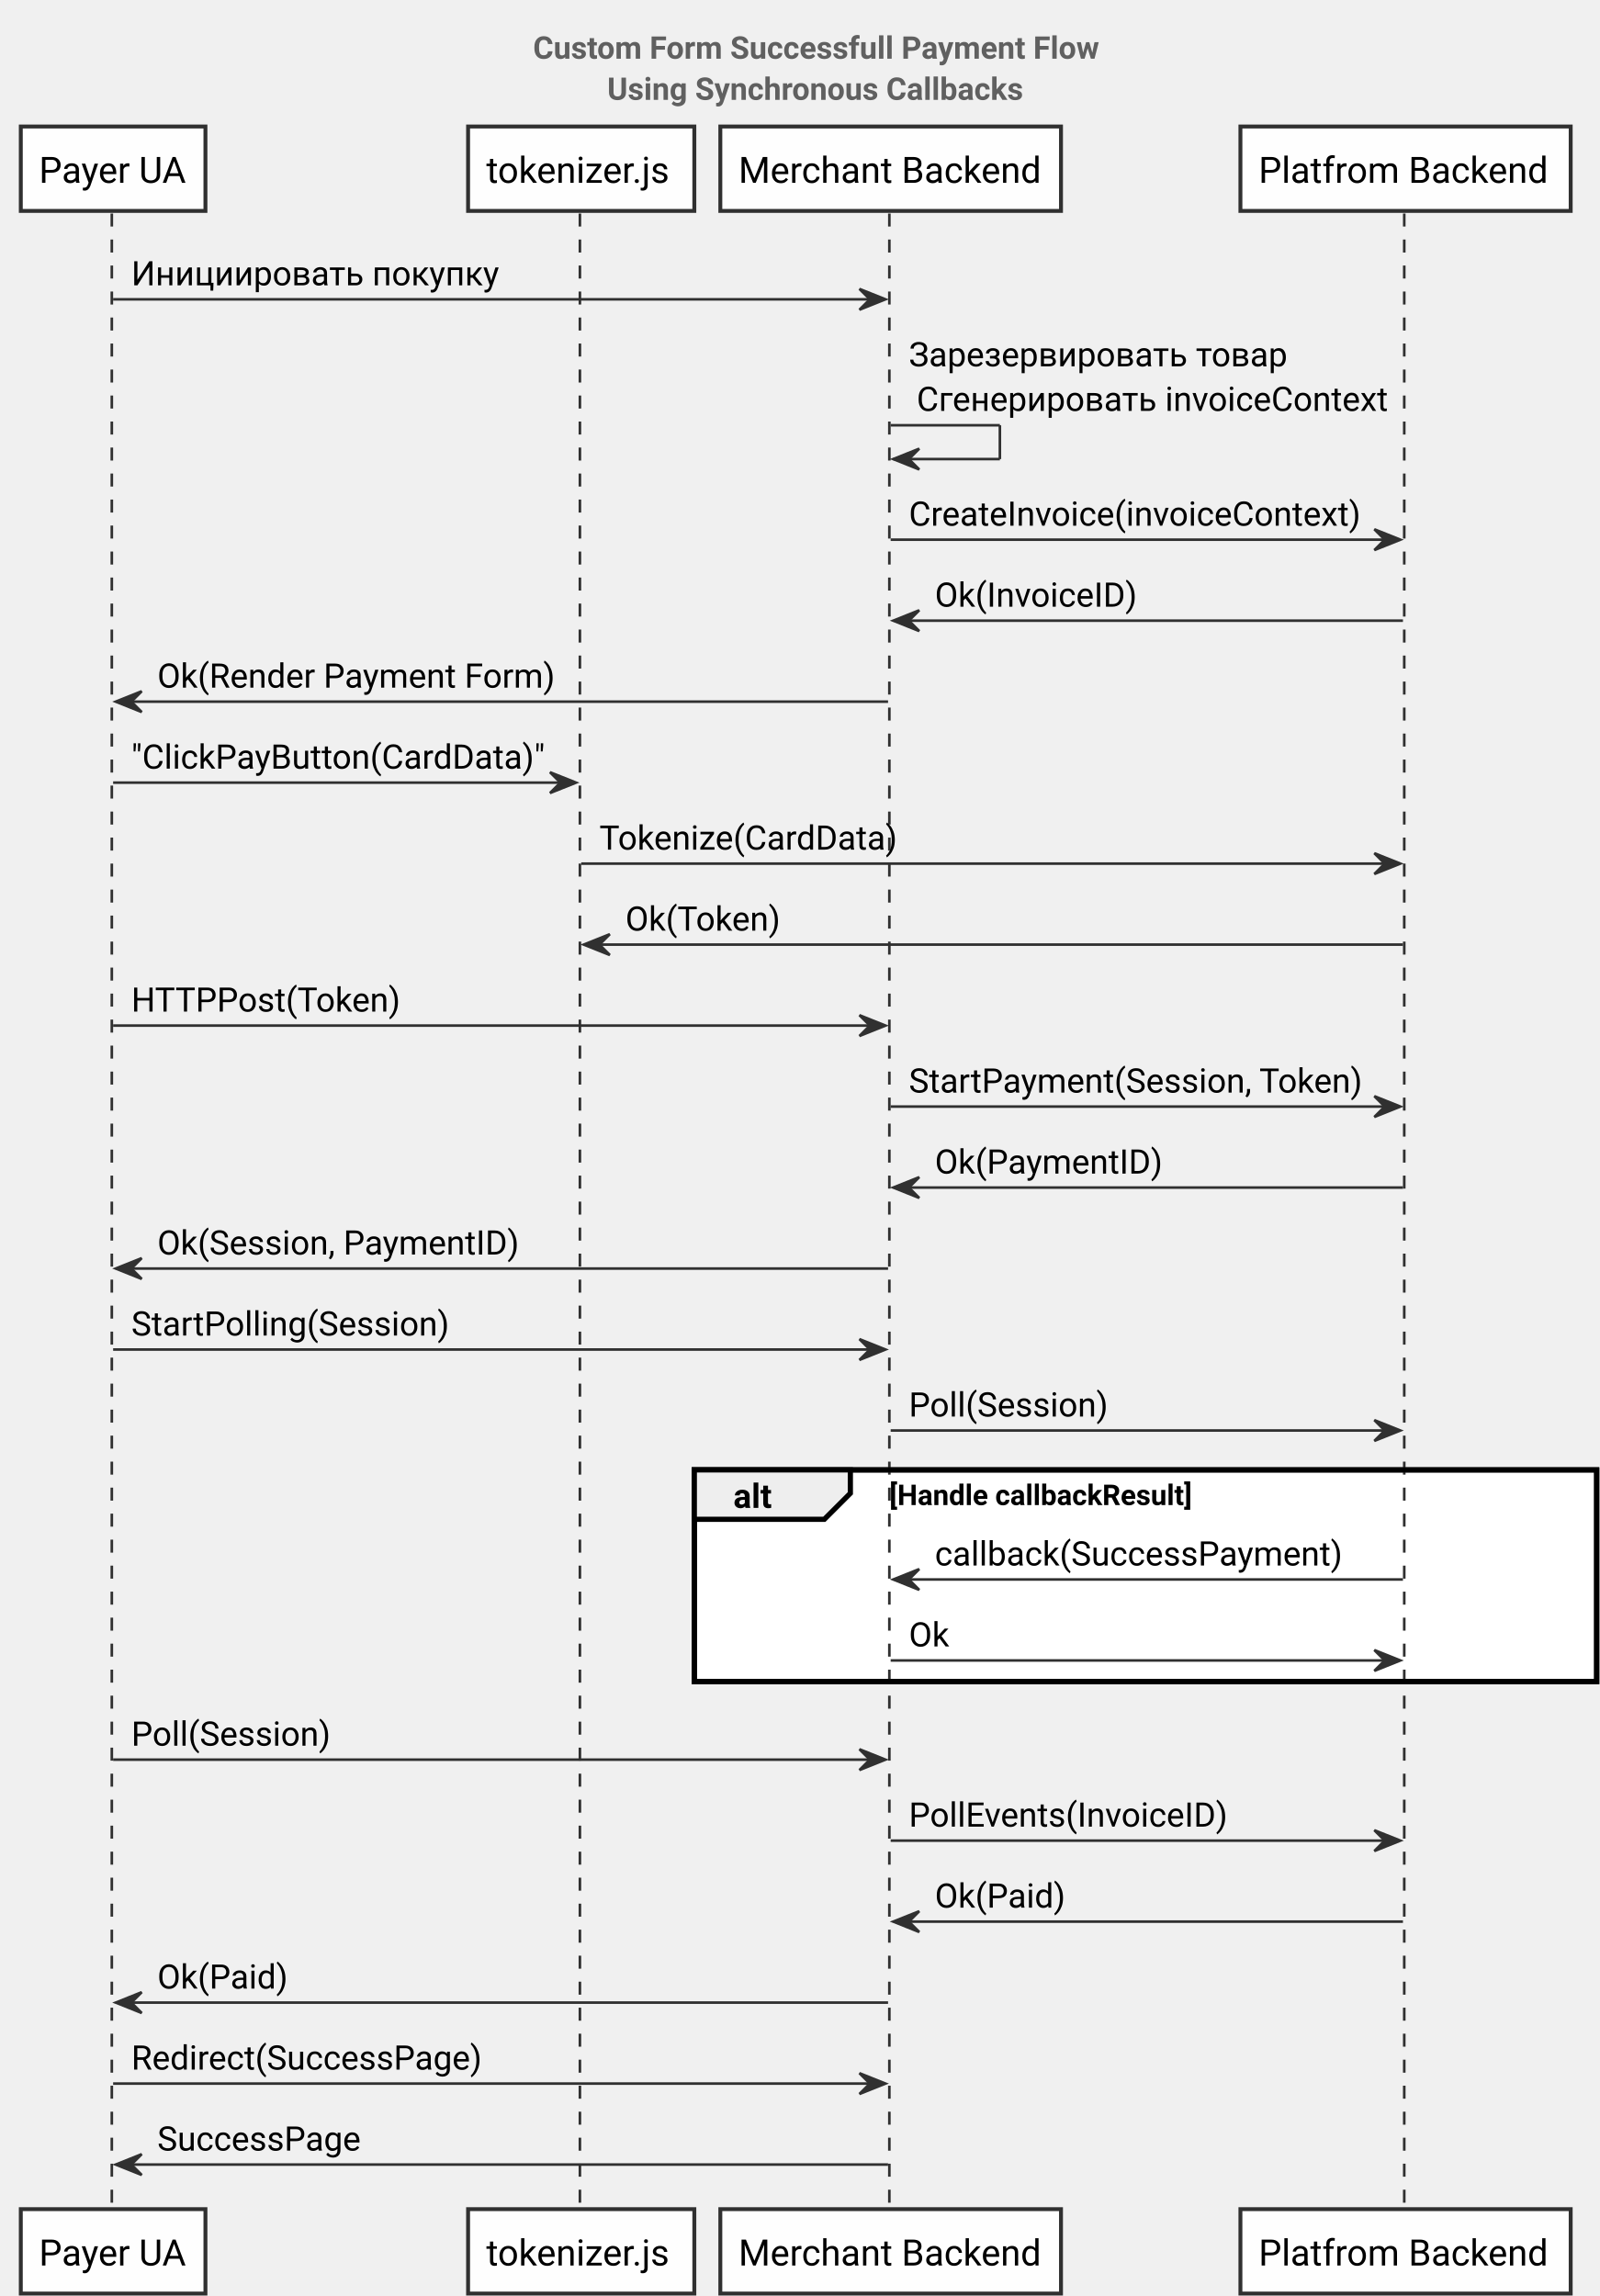
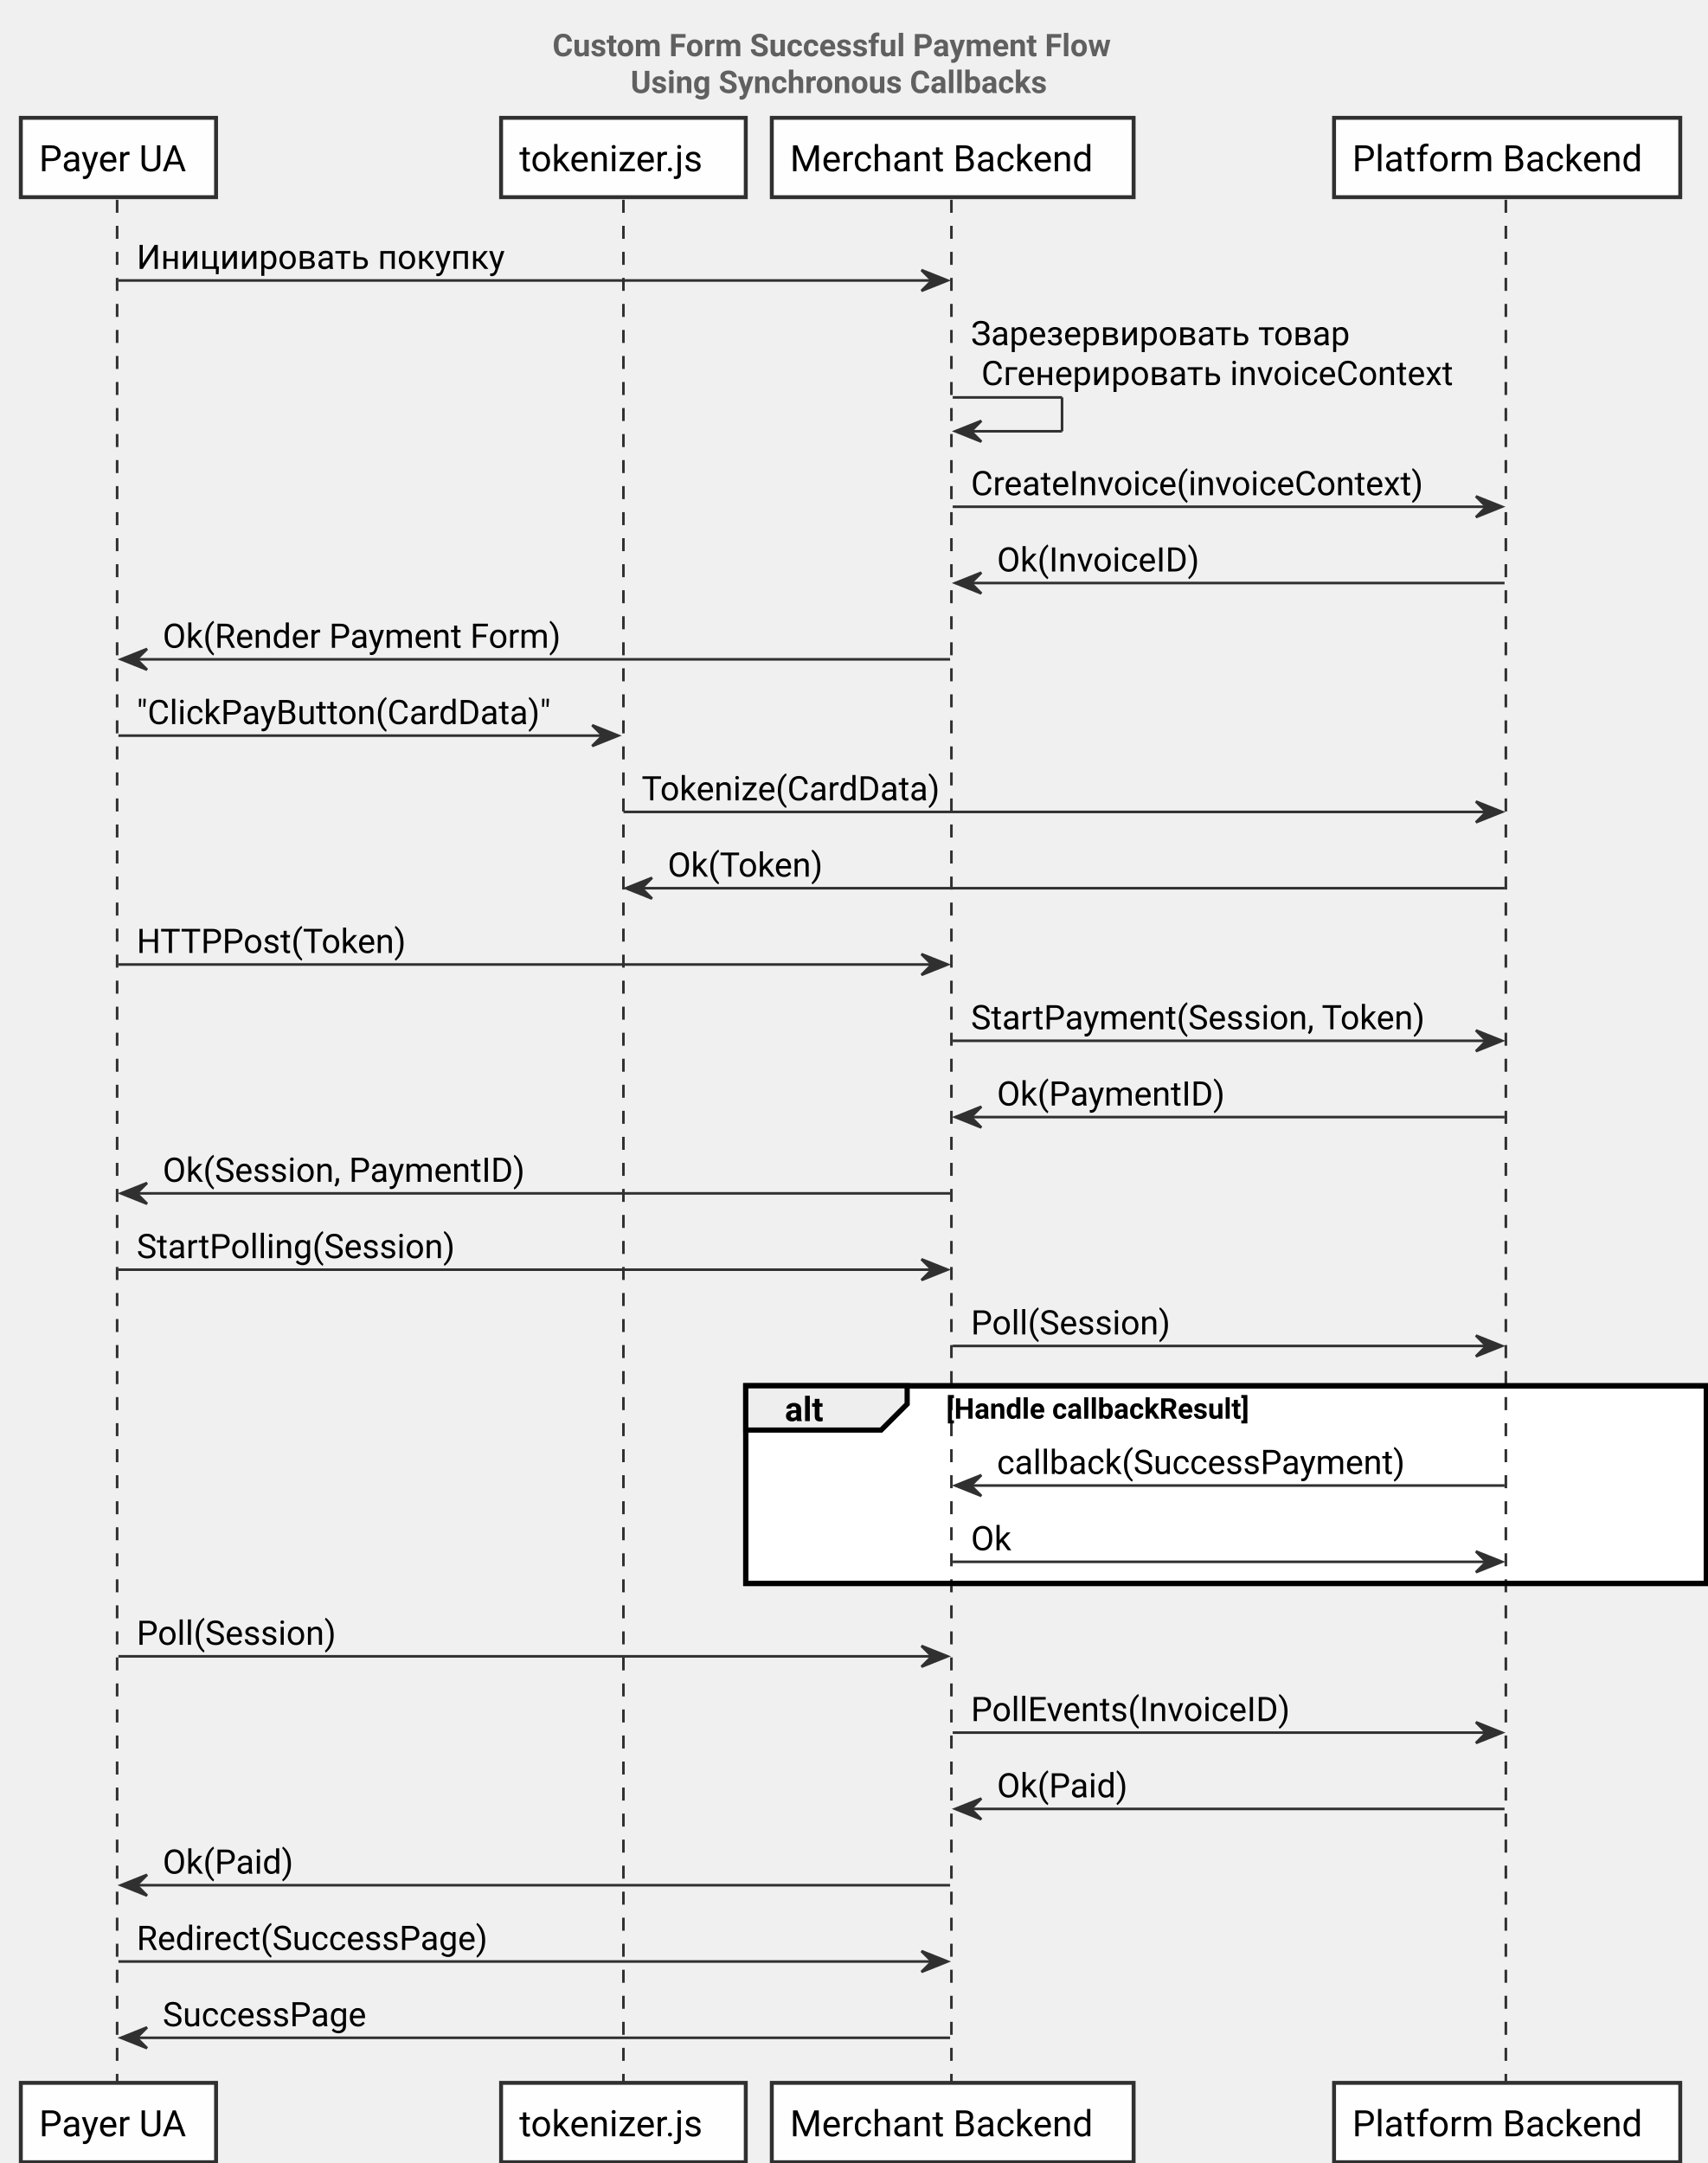
- <svg xmlns="http://www.w3.org/2000/svg" contentScriptType="application/ecmascript" contentStyleType="text/css" height="883px" preserveAspectRatio="none" style="width:615px;height:883px;" version="1.1" viewBox="0 0 615 883" width="615px" zoomAndPan="magnify">
+ <svg xmlns="http://www.w3.org/2000/svg" contentScriptType="application/ecmascript" contentStyleType="text/css" height="831px" preserveAspectRatio="none" style="width:656px;height:831px;" version="1.1" viewBox="0 0 656 831" width="656px" zoomAndPan="magnify">
  <defs />
  <g>
    <style type="text/css">
@font-face {
  font-family: 'Roboto';
  font-style: normal;
  font-weight: 400;
  src: local('Roboto'), local('Roboto-Regular'), url(https://fonts.gstatic.com/s/roboto/v15/zN7GBFwfMP4uA6AR0HCoLQ.ttf) format('truetype');
}
@font-face {
  font-family: 'Roboto';
  font-style: normal;
  font-weight: 700;
  src: local('Roboto Bold'), local('Roboto-Bold'), url(https://fonts.gstatic.com/s/roboto/v15/d-6IYplOFocCacKzxwXSOKCWcynf_cDxXwCLxiixG1c.ttf) format('truetype');
}
@font-face {
  font-family: 'Roboto';
  font-style: italic;
  font-weight: 400;
  src: local('Roboto Italic'), local('Roboto-Italic'), url(https://fonts.gstatic.com/s/roboto/v15/W4wDsBUluyw0tK3tykhXEfesZW2xOQ-xsNqO47m55DA.ttf) format('truetype');
}
@font-face {
  font-family: 'Roboto';
  font-style: italic;
  font-weight: 700;
  src: local('Roboto Bold Italic'), local('Roboto-BoldItalic'), url(https://fonts.gstatic.com/s/roboto/v15/t6Nd4cfPRhZP44Q5QAjcC50EAVxt0G0biEntp43Qt6E.ttf) format('truetype');
}
</style>
-     <text fill="#606060" font-family="Roboto" font-size="12" font-weight="bold" lengthAdjust="spacingAndGlyphs" textLength="217" x="205" y="22.574">Custom Form Successfull Payment Flow</text>
-     <text fill="#606060" font-family="Roboto" font-size="12" font-weight="bold" lengthAdjust="spacingAndGlyphs" textLength="160" x="233.5" y="38.4">Using Synchronous Callbacks</text>
-     <rect fill="#FFFFFF" height="81.435" style="stroke: #000000; stroke-width: 2.0;" width="347" x="267" y="565.292" />
-     <line style="stroke: #303030; stroke-width: 1.0; stroke-dasharray: 5.0,5.0;" x1="43" x2="43" y1="82.116" y2="850.597" />
-     <line style="stroke: #303030; stroke-width: 1.0; stroke-dasharray: 5.0,5.0;" x1="223" x2="223" y1="82.116" y2="850.597" />
-     <line style="stroke: #303030; stroke-width: 1.0; stroke-dasharray: 5.0,5.0;" x1="342" x2="342" y1="82.116" y2="850.597" />
-     <line style="stroke: #303030; stroke-width: 1.0; stroke-dasharray: 5.0,5.0;" x1="540" x2="540" y1="82.116" y2="850.597" />
-     <rect fill="#FEFEFE" height="32.464" style="stroke: #303030; stroke-width: 1.5;" width="71" x="8" y="48.652" />
-     <text fill="#000000" font-family="Roboto" font-size="14" lengthAdjust="spacingAndGlyphs" textLength="57" x="15" y="70.322">Payer UA</text>
-     <rect fill="#FEFEFE" height="32.464" style="stroke: #303030; stroke-width: 1.5;" width="71" x="8" y="849.597" />
-     <text fill="#000000" font-family="Roboto" font-size="14" lengthAdjust="spacingAndGlyphs" textLength="57" x="15" y="871.267">Payer UA</text>
-     <rect fill="#FEFEFE" height="32.464" style="stroke: #303030; stroke-width: 1.5;" width="87" x="180" y="48.652" />
-     <text fill="#000000" font-family="Roboto" font-size="14" lengthAdjust="spacingAndGlyphs" textLength="73" x="187" y="70.322">tokenizer.js</text>
-     <rect fill="#FEFEFE" height="32.464" style="stroke: #303030; stroke-width: 1.5;" width="87" x="180" y="849.597" />
-     <text fill="#000000" font-family="Roboto" font-size="14" lengthAdjust="spacingAndGlyphs" textLength="73" x="187" y="871.267">tokenizer.js</text>
-     <rect fill="#FEFEFE" height="32.464" style="stroke: #303030; stroke-width: 1.5;" width="131" x="277" y="48.652" />
-     <text fill="#000000" font-family="Roboto" font-size="14" lengthAdjust="spacingAndGlyphs" textLength="117" x="284" y="70.322">Merchant Backend</text>
-     <rect fill="#FEFEFE" height="32.464" style="stroke: #303030; stroke-width: 1.5;" width="131" x="277" y="849.597" />
-     <text fill="#000000" font-family="Roboto" font-size="14" lengthAdjust="spacingAndGlyphs" textLength="117" x="284" y="871.267">Merchant Backend</text>
-     <rect fill="#FEFEFE" height="32.464" style="stroke: #303030; stroke-width: 1.5;" width="127" x="477" y="48.652" />
-     <text fill="#000000" font-family="Roboto" font-size="14" lengthAdjust="spacingAndGlyphs" textLength="113" x="484" y="70.322">Platfrom Backend</text>
-     <rect fill="#FEFEFE" height="32.464" style="stroke: #303030; stroke-width: 1.5;" width="127" x="477" y="849.597" />
-     <text fill="#000000" font-family="Roboto" font-size="14" lengthAdjust="spacingAndGlyphs" textLength="113" x="484" y="871.267">Platfrom Backend</text>
-     <polygon fill="#303030" points="330.5,111.116,340.5,115.116,330.5,119.116,334.5,115.116" style="stroke: #303030; stroke-width: 1.0;" />
-     <line style="stroke: #303030; stroke-width: 1.0;" x1="43.5" x2="336.5" y1="115.116" y2="115.116" />
-     <text fill="#000000" font-family="Roboto" font-size="13" lengthAdjust="spacingAndGlyphs" textLength="139" x="50.5" y="109.738">Инициировать покупку</text>
-     <line style="stroke: #303030; stroke-width: 1.0;" x1="342.5" x2="384.5" y1="163.551" y2="163.551" />
-     <line style="stroke: #303030; stroke-width: 1.0;" x1="384.5" x2="384.5" y1="163.551" y2="176.551" />
-     <line style="stroke: #303030; stroke-width: 1.0;" x1="343.5" x2="384.5" y1="176.551" y2="176.551" />
-     <polygon fill="#303030" points="353.5,172.551,343.5,176.551,353.5,180.551,349.5,176.551" style="stroke: #303030; stroke-width: 1.0;" />
-     <text fill="#000000" font-family="Roboto" font-size="13" lengthAdjust="spacingAndGlyphs" textLength="145" x="349.5" y="140.883">Зарезервировать товар</text>
-     <text fill="#000000" font-family="Roboto" font-size="13" lengthAdjust="spacingAndGlyphs" textLength="178" x="352.5" y="158.028">Сгенерировать invoiceContext</text>
-     <polygon fill="#303030" points="528.5,203.551,538.5,207.551,528.5,211.551,532.5,207.551" style="stroke: #303030; stroke-width: 1.0;" />
-     <line style="stroke: #303030; stroke-width: 1.0;" x1="342.5" x2="534.5" y1="207.551" y2="207.551" />
-     <text fill="#000000" font-family="Roboto" font-size="13" lengthAdjust="spacingAndGlyphs" textLength="172" x="349.5" y="202.173">CreateInvoice(invoiceContext)</text>
-     <polygon fill="#303030" points="353.5,234.696,343.5,238.696,353.5,242.696,349.5,238.696" style="stroke: #303030; stroke-width: 1.0;" />
-     <line style="stroke: #303030; stroke-width: 1.0;" x1="347.5" x2="539.5" y1="238.696" y2="238.696" />
-     <text fill="#000000" font-family="Roboto" font-size="13" lengthAdjust="spacingAndGlyphs" textLength="79" x="359.5" y="233.318">Ok(InvoiceID)</text>
-     <polygon fill="#303030" points="54.5,265.841,44.5,269.841,54.5,273.841,50.5,269.841" style="stroke: #303030; stroke-width: 1.0;" />
-     <line style="stroke: #303030; stroke-width: 1.0;" x1="48.5" x2="341.5" y1="269.841" y2="269.841" />
-     <text fill="#000000" font-family="Roboto" font-size="13" lengthAdjust="spacingAndGlyphs" textLength="152" x="60.5" y="264.463">Ok(Render Payment Form)</text>
-     <polygon fill="#303030" points="211.5,296.986,221.5,300.986,211.5,304.986,215.5,300.986" style="stroke: #303030; stroke-width: 1.0;" />
-     <line style="stroke: #303030; stroke-width: 1.0;" x1="43.5" x2="217.5" y1="300.986" y2="300.986" />
-     <text fill="#000000" font-family="Roboto" font-size="13" lengthAdjust="spacingAndGlyphs" textLength="156" x="50.5" y="295.608">"ClickPayButton(CardData)"</text>
-     <polygon fill="#303030" points="528.5,328.131,538.5,332.131,528.5,336.131,532.5,332.131" style="stroke: #303030; stroke-width: 1.0;" />
-     <line style="stroke: #303030; stroke-width: 1.0;" x1="223.5" x2="534.5" y1="332.131" y2="332.131" />
-     <text fill="#000000" font-family="Roboto" font-size="13" lengthAdjust="spacingAndGlyphs" textLength="114" x="230.5" y="326.753">Tokenize(CardData)</text>
-     <polygon fill="#303030" points="234.5,359.276,224.5,363.276,234.5,367.276,230.5,363.276" style="stroke: #303030; stroke-width: 1.0;" />
-     <line style="stroke: #303030; stroke-width: 1.0;" x1="228.5" x2="539.5" y1="363.276" y2="363.276" />
-     <text fill="#000000" font-family="Roboto" font-size="13" lengthAdjust="spacingAndGlyphs" textLength="60" x="240.5" y="357.898">Ok(Token)</text>
-     <polygon fill="#303030" points="330.5,390.421,340.5,394.421,330.5,398.421,334.5,394.421" style="stroke: #303030; stroke-width: 1.0;" />
-     <line style="stroke: #303030; stroke-width: 1.0;" x1="43.5" x2="336.5" y1="394.421" y2="394.421" />
-     <text fill="#000000" font-family="Roboto" font-size="13" lengthAdjust="spacingAndGlyphs" textLength="103" x="50.5" y="389.043">HTTPPost(Token)</text>
-     <polygon fill="#303030" points="528.5,421.566,538.5,425.566,528.5,429.566,532.5,425.566" style="stroke: #303030; stroke-width: 1.0;" />
-     <line style="stroke: #303030; stroke-width: 1.0;" x1="342.5" x2="534.5" y1="425.566" y2="425.566" />
-     <text fill="#000000" font-family="Roboto" font-size="13" lengthAdjust="spacingAndGlyphs" textLength="174" x="349.5" y="420.188">StartPayment(Session, Token)</text>
-     <polygon fill="#303030" points="353.5,452.711,343.5,456.711,353.5,460.711,349.5,456.711" style="stroke: #303030; stroke-width: 1.0;" />
-     <line style="stroke: #303030; stroke-width: 1.0;" x1="347.5" x2="539.5" y1="456.711" y2="456.711" />
-     <text fill="#000000" font-family="Roboto" font-size="13" lengthAdjust="spacingAndGlyphs" textLength="88" x="359.5" y="451.334">Ok(PaymentID)</text>
-     <polygon fill="#303030" points="54.5,483.856,44.5,487.856,54.5,491.856,50.5,487.856" style="stroke: #303030; stroke-width: 1.0;" />
-     <line style="stroke: #303030; stroke-width: 1.0;" x1="48.5" x2="341.5" y1="487.856" y2="487.856" />
-     <text fill="#000000" font-family="Roboto" font-size="13" lengthAdjust="spacingAndGlyphs" textLength="140" x="60.5" y="482.478">Ok(Session, PaymentID)</text>
-     <polygon fill="#303030" points="330.5,515.001,340.5,519.001,330.5,523.001,334.5,519.001" style="stroke: #303030; stroke-width: 1.0;" />
-     <line style="stroke: #303030; stroke-width: 1.0;" x1="43.5" x2="336.5" y1="519.001" y2="519.001" />
-     <text fill="#000000" font-family="Roboto" font-size="13" lengthAdjust="spacingAndGlyphs" textLength="119" x="50.5" y="513.624">StartPolling(Session)</text>
-     <polygon fill="#303030" points="528.5,546.146,538.5,550.146,528.5,554.146,532.5,550.146" style="stroke: #303030; stroke-width: 1.0;" />
-     <line style="stroke: #303030; stroke-width: 1.0;" x1="342.5" x2="534.5" y1="550.146" y2="550.146" />
-     <text fill="#000000" font-family="Roboto" font-size="13" lengthAdjust="spacingAndGlyphs" textLength="75" x="349.5" y="544.769">Poll(Session)</text>
-     <rect fill="none" height="81.435" style="stroke: #000000; stroke-width: 2.0;" width="347" x="267" y="565.292" />
-     <polygon fill="#EEEEEE" points="267,565.292,327,565.292,327,574.292,317,584.292,267,584.292,267,565.292" style="stroke: #000000; stroke-width: 2.0;" />
-     <text fill="#000000" font-family="Roboto" font-size="13" font-weight="bold" lengthAdjust="spacingAndGlyphs" textLength="15" x="282" y="579.914">alt</text>
-     <text fill="#000000" font-family="Roboto" font-size="11" font-weight="bold" lengthAdjust="spacingAndGlyphs" textLength="118" x="342" y="578.818">[Handle callbackResult]</text>
-     <polygon fill="#303030" points="353.5,603.437,343.5,607.437,353.5,611.437,349.5,607.437" style="stroke: #303030; stroke-width: 1.0;" />
-     <line style="stroke: #303030; stroke-width: 1.0;" x1="347.5" x2="539.5" y1="607.437" y2="607.437" />
-     <text fill="#000000" font-family="Roboto" font-size="13" lengthAdjust="spacingAndGlyphs" textLength="157" x="359.5" y="602.059">callback(SuccessPayment)</text>
-     <polygon fill="#303030" points="528.5,634.582,538.5,638.582,528.5,642.582,532.5,638.582" style="stroke: #303030; stroke-width: 1.0;" />
-     <line style="stroke: #303030; stroke-width: 1.0;" x1="342.5" x2="534.5" y1="638.582" y2="638.582" />
-     <text fill="#000000" font-family="Roboto" font-size="13" lengthAdjust="spacingAndGlyphs" textLength="16" x="349.5" y="633.204">Ok</text>
-     <polygon fill="#303030" points="330.5,672.727,340.5,676.727,330.5,680.727,334.5,676.727" style="stroke: #303030; stroke-width: 1.0;" />
-     <line style="stroke: #303030; stroke-width: 1.0;" x1="43.5" x2="336.5" y1="676.727" y2="676.727" />
-     <text fill="#000000" font-family="Roboto" font-size="13" lengthAdjust="spacingAndGlyphs" textLength="75" x="50.5" y="671.349">Poll(Session)</text>
-     <polygon fill="#303030" points="528.5,703.872,538.5,707.872,528.5,711.872,532.5,707.872" style="stroke: #303030; stroke-width: 1.0;" />
-     <line style="stroke: #303030; stroke-width: 1.0;" x1="342.5" x2="534.5" y1="707.872" y2="707.872" />
-     <text fill="#000000" font-family="Roboto" font-size="13" lengthAdjust="spacingAndGlyphs" textLength="124" x="349.5" y="702.494">PollEvents(InvoiceID)</text>
-     <polygon fill="#303030" points="353.5,735.017,343.5,739.017,353.5,743.017,349.5,739.017" style="stroke: #303030; stroke-width: 1.0;" />
-     <line style="stroke: #303030; stroke-width: 1.0;" x1="347.5" x2="539.5" y1="739.017" y2="739.017" />
-     <text fill="#000000" font-family="Roboto" font-size="13" lengthAdjust="spacingAndGlyphs" textLength="49" x="359.5" y="733.639">Ok(Paid)</text>
-     <polygon fill="#303030" points="54.5,766.162,44.5,770.162,54.5,774.162,50.5,770.162" style="stroke: #303030; stroke-width: 1.0;" />
-     <line style="stroke: #303030; stroke-width: 1.0;" x1="48.5" x2="341.5" y1="770.162" y2="770.162" />
-     <text fill="#000000" font-family="Roboto" font-size="13" lengthAdjust="spacingAndGlyphs" textLength="49" x="60.5" y="764.784">Ok(Paid)</text>
-     <polygon fill="#303030" points="330.5,797.307,340.5,801.307,330.5,805.307,334.5,801.307" style="stroke: #303030; stroke-width: 1.0;" />
-     <line style="stroke: #303030; stroke-width: 1.0;" x1="43.5" x2="336.5" y1="801.307" y2="801.307" />
-     <text fill="#000000" font-family="Roboto" font-size="13" lengthAdjust="spacingAndGlyphs" textLength="135" x="50.5" y="795.929">Redirect(SuccessPage)</text>
-     <polygon fill="#303030" points="54.5,828.452,44.5,832.452,54.5,836.452,50.5,832.452" style="stroke: #303030; stroke-width: 1.0;" />
-     <line style="stroke: #303030; stroke-width: 1.0;" x1="48.5" x2="341.5" y1="832.452" y2="832.452" />
-     <text fill="#000000" font-family="Roboto" font-size="13" lengthAdjust="spacingAndGlyphs" textLength="79" x="60.5" y="827.074">SuccessPage</text>
+     <text fill="#606060" font-family="Roboto" font-size="12" font-weight="bold" lengthAdjust="spacingAndGlyphs" textLength="244" x="212.25" y="21.602">Custom Form Successful Payment Flow</text>
+     <text fill="#606060" font-family="Roboto" font-size="12" font-weight="bold" lengthAdjust="spacingAndGlyphs" textLength="184" x="242.25" y="35.734">Using Synchronous Callbacks</text>
+     <rect fill="#FFFFFF" height="75.932" style="stroke: #000000; stroke-width: 2.0;" width="369" x="286.5" y="532.412" />
+     <line style="stroke: #303030; stroke-width: 1.0; stroke-dasharray: 5.0,5.0;" x1="45" x2="45" y1="76.754" y2="801.207" />
+     <line style="stroke: #303030; stroke-width: 1.0; stroke-dasharray: 5.0,5.0;" x1="239.5" x2="239.5" y1="76.754" y2="801.207" />
+     <line style="stroke: #303030; stroke-width: 1.0; stroke-dasharray: 5.0,5.0;" x1="365.5" x2="365.5" y1="76.754" y2="801.207" />
+     <line style="stroke: #303030; stroke-width: 1.0; stroke-dasharray: 5.0,5.0;" x1="578.5" x2="578.5" y1="76.754" y2="801.207" />
+     <rect fill="#FEFEFE" height="30.488" style="stroke: #303030; stroke-width: 1.5;" width="75" x="8" y="45.266" />
+     <text fill="#000000" font-family="Roboto" font-size="14" lengthAdjust="spacingAndGlyphs" textLength="61" x="15" y="65.801">Payer UA</text>
+     <rect fill="#FEFEFE" height="30.488" style="stroke: #303030; stroke-width: 1.5;" width="75" x="8" y="800.207" />
+     <text fill="#000000" font-family="Roboto" font-size="14" lengthAdjust="spacingAndGlyphs" textLength="61" x="15" y="820.742">Payer UA</text>
+     <rect fill="#FEFEFE" height="30.488" style="stroke: #303030; stroke-width: 1.5;" width="94" x="192.5" y="45.266" />
+     <text fill="#000000" font-family="Roboto" font-size="14" lengthAdjust="spacingAndGlyphs" textLength="80" x="199.5" y="65.801">tokenizer.js</text>
+     <rect fill="#FEFEFE" height="30.488" style="stroke: #303030; stroke-width: 1.5;" width="94" x="192.5" y="800.207" />
+     <text fill="#000000" font-family="Roboto" font-size="14" lengthAdjust="spacingAndGlyphs" textLength="80" x="199.5" y="820.742">tokenizer.js</text>
+     <rect fill="#FEFEFE" height="30.488" style="stroke: #303030; stroke-width: 1.5;" width="139" x="296.5" y="45.266" />
+     <text fill="#000000" font-family="Roboto" font-size="14" lengthAdjust="spacingAndGlyphs" textLength="125" x="303.5" y="65.801">Merchant Backend</text>
+     <rect fill="#FEFEFE" height="30.488" style="stroke: #303030; stroke-width: 1.5;" width="139" x="296.5" y="800.207" />
+     <text fill="#000000" font-family="Roboto" font-size="14" lengthAdjust="spacingAndGlyphs" textLength="125" x="303.5" y="820.742">Merchant Backend</text>
+     <rect fill="#FEFEFE" height="30.488" style="stroke: #303030; stroke-width: 1.5;" width="133" x="512.5" y="45.266" />
+     <text fill="#000000" font-family="Roboto" font-size="14" lengthAdjust="spacingAndGlyphs" textLength="119" x="519.5" y="65.801">Platform Backend</text>
+     <rect fill="#FEFEFE" height="30.488" style="stroke: #303030; stroke-width: 1.5;" width="133" x="512.5" y="800.207" />
+     <text fill="#000000" font-family="Roboto" font-size="14" lengthAdjust="spacingAndGlyphs" textLength="119" x="519.5" y="820.742">Platform Backend</text>
+     <polygon fill="#303030" points="354,103.754,364,107.754,354,111.754,358,107.754" style="stroke: #303030; stroke-width: 1.0;" />
+     <line style="stroke: #303030; stroke-width: 1.0;" x1="45.5" x2="360" y1="107.754" y2="107.754" />
+     <text fill="#000000" font-family="Roboto" font-size="13" lengthAdjust="spacingAndGlyphs" textLength="150" x="52.5" y="103.322">Инициировать покупку</text>
+     <line style="stroke: #303030; stroke-width: 1.0;" x1="366" x2="408" y1="152.685" y2="152.685" />
+     <line style="stroke: #303030; stroke-width: 1.0;" x1="408" x2="408" y1="152.685" y2="165.685" />
+     <line style="stroke: #303030; stroke-width: 1.0;" x1="367" x2="408" y1="165.685" y2="165.685" />
+     <polygon fill="#303030" points="377,161.685,367,165.685,377,169.685,373,165.685" style="stroke: #303030; stroke-width: 1.0;" />
+     <text fill="#000000" font-family="Roboto" font-size="13" lengthAdjust="spacingAndGlyphs" textLength="148" x="373" y="132.633">Зарезервировать товар</text>
+     <text fill="#000000" font-family="Roboto" font-size="13" lengthAdjust="spacingAndGlyphs" textLength="195" x="377" y="147.943">Сгенерировать invoiceContext</text>
+     <polygon fill="#303030" points="567,190.685,577,194.685,567,198.685,571,194.685" style="stroke: #303030; stroke-width: 1.0;" />
+     <line style="stroke: #303030; stroke-width: 1.0;" x1="366" x2="573" y1="194.685" y2="194.685" />
+     <text fill="#000000" font-family="Roboto" font-size="13" lengthAdjust="spacingAndGlyphs" textLength="188" x="373" y="190.254">CreateInvoice(invoiceContext)</text>
+     <polygon fill="#303030" points="377,219.996,367,223.996,377,227.996,373,223.996" style="stroke: #303030; stroke-width: 1.0;" />
+     <line style="stroke: #303030; stroke-width: 1.0;" x1="371" x2="578" y1="223.996" y2="223.996" />
+     <text fill="#000000" font-family="Roboto" font-size="13" lengthAdjust="spacingAndGlyphs" textLength="85" x="383" y="219.565">Ok(InvoiceID)</text>
+     <polygon fill="#303030" points="56.5,249.307,46.5,253.307,56.5,257.307,52.5,253.307" style="stroke: #303030; stroke-width: 1.0;" />
+     <line style="stroke: #303030; stroke-width: 1.0;" x1="50.5" x2="365" y1="253.307" y2="253.307" />
+     <text fill="#000000" font-family="Roboto" font-size="13" lengthAdjust="spacingAndGlyphs" textLength="162" x="62.5" y="248.875">Ok(Render Payment Form)</text>
+     <polygon fill="#303030" points="227.5,278.617,237.5,282.617,227.5,286.617,231.5,282.617" style="stroke: #303030; stroke-width: 1.0;" />
+     <line style="stroke: #303030; stroke-width: 1.0;" x1="45.5" x2="233.5" y1="282.617" y2="282.617" />
+     <text fill="#000000" font-family="Roboto" font-size="13" lengthAdjust="spacingAndGlyphs" textLength="170" x="52.5" y="278.185">"ClickPayButton(CardData)"</text>
+     <polygon fill="#303030" points="567,307.928,577,311.928,567,315.928,571,311.928" style="stroke: #303030; stroke-width: 1.0;" />
+     <line style="stroke: #303030; stroke-width: 1.0;" x1="239.5" x2="573" y1="311.928" y2="311.928" />
+     <text fill="#000000" font-family="Roboto" font-size="13" lengthAdjust="spacingAndGlyphs" textLength="123" x="246.5" y="307.496">Tokenize(CardData)</text>
+     <polygon fill="#303030" points="250.5,337.238,240.5,341.238,250.5,345.238,246.5,341.238" style="stroke: #303030; stroke-width: 1.0;" />
+     <line style="stroke: #303030; stroke-width: 1.0;" x1="244.5" x2="578" y1="341.238" y2="341.238" />
+     <text fill="#000000" font-family="Roboto" font-size="13" lengthAdjust="spacingAndGlyphs" textLength="65" x="256.5" y="336.807">Ok(Token)</text>
+     <polygon fill="#303030" points="354,366.549,364,370.549,354,374.549,358,370.549" style="stroke: #303030; stroke-width: 1.0;" />
+     <line style="stroke: #303030; stroke-width: 1.0;" x1="45.5" x2="360" y1="370.549" y2="370.549" />
+     <text fill="#000000" font-family="Roboto" font-size="13" lengthAdjust="spacingAndGlyphs" textLength="107" x="52.5" y="366.117">HTTPPost(Token)</text>
+     <polygon fill="#303030" points="567,395.859,577,399.859,567,403.859,571,399.859" style="stroke: #303030; stroke-width: 1.0;" />
+     <line style="stroke: #303030; stroke-width: 1.0;" x1="366" x2="573" y1="399.859" y2="399.859" />
+     <text fill="#000000" font-family="Roboto" font-size="13" lengthAdjust="spacingAndGlyphs" textLength="185" x="373" y="395.428">StartPayment(Session, Token)</text>
+     <polygon fill="#303030" points="377,425.17,367,429.17,377,433.17,373,429.17" style="stroke: #303030; stroke-width: 1.0;" />
+     <line style="stroke: #303030; stroke-width: 1.0;" x1="371" x2="578" y1="429.17" y2="429.17" />
+     <text fill="#000000" font-family="Roboto" font-size="13" lengthAdjust="spacingAndGlyphs" textLength="93" x="383" y="424.738">Ok(PaymentID)</text>
+     <polygon fill="#303030" points="56.5,454.481,46.5,458.481,56.5,462.481,52.5,458.481" style="stroke: #303030; stroke-width: 1.0;" />
+     <line style="stroke: #303030; stroke-width: 1.0;" x1="50.5" x2="365" y1="458.481" y2="458.481" />
+     <text fill="#000000" font-family="Roboto" font-size="13" lengthAdjust="spacingAndGlyphs" textLength="149" x="62.5" y="454.049">Ok(Session, PaymentID)</text>
+     <polygon fill="#303030" points="354,483.791,364,487.791,354,491.791,358,487.791" style="stroke: #303030; stroke-width: 1.0;" />
+     <line style="stroke: #303030; stroke-width: 1.0;" x1="45.5" x2="360" y1="487.791" y2="487.791" />
+     <text fill="#000000" font-family="Roboto" font-size="13" lengthAdjust="spacingAndGlyphs" textLength="128" x="52.5" y="483.359">StartPolling(Session)</text>
+     <polygon fill="#303030" points="567,513.102,577,517.102,567,521.102,571,517.102" style="stroke: #303030; stroke-width: 1.0;" />
+     <line style="stroke: #303030; stroke-width: 1.0;" x1="366" x2="573" y1="517.102" y2="517.102" />
+     <text fill="#000000" font-family="Roboto" font-size="13" lengthAdjust="spacingAndGlyphs" textLength="79" x="373" y="512.67">Poll(Session)</text>
+     <rect fill="none" height="75.932" style="stroke: #000000; stroke-width: 2.0;" width="369" x="286.5" y="532.412" />
+     <polygon fill="#EEEEEE" points="286.5,532.412,348.5,532.412,348.5,539.412,338.5,549.412,286.5,549.412,286.5,532.412" style="stroke: #000000; stroke-width: 2.0;" />
+     <text fill="#000000" font-family="Roboto" font-size="13" font-weight="bold" lengthAdjust="spacingAndGlyphs" textLength="17" x="301.5" y="545.981">alt</text>
+     <text fill="#000000" font-family="Roboto" font-size="11" font-weight="bold" lengthAdjust="spacingAndGlyphs" textLength="132" x="363.5" y="545.047">[Handle callbackResult]</text>
+     <polygon fill="#303030" points="377,566.723,367,570.723,377,574.723,373,570.723" style="stroke: #303030; stroke-width: 1.0;" />
+     <line style="stroke: #303030; stroke-width: 1.0;" x1="371" x2="578" y1="570.723" y2="570.723" />
+     <text fill="#000000" font-family="Roboto" font-size="13" lengthAdjust="spacingAndGlyphs" textLength="163" x="383" y="566.291">callback(SuccessPayment)</text>
+     <polygon fill="#303030" points="567,596.033,577,600.033,567,604.033,571,600.033" style="stroke: #303030; stroke-width: 1.0;" />
+     <line style="stroke: #303030; stroke-width: 1.0;" x1="366" x2="573" y1="600.033" y2="600.033" />
+     <text fill="#000000" font-family="Roboto" font-size="13" lengthAdjust="spacingAndGlyphs" textLength="18" x="373" y="595.602">Ok</text>
+     <polygon fill="#303030" points="354,632.344,364,636.344,354,640.344,358,636.344" style="stroke: #303030; stroke-width: 1.0;" />
+     <line style="stroke: #303030; stroke-width: 1.0;" x1="45.5" x2="360" y1="636.344" y2="636.344" />
+     <text fill="#000000" font-family="Roboto" font-size="13" lengthAdjust="spacingAndGlyphs" textLength="79" x="52.5" y="631.912">Poll(Session)</text>
+     <polygon fill="#303030" points="567,661.654,577,665.654,567,669.654,571,665.654" style="stroke: #303030; stroke-width: 1.0;" />
+     <line style="stroke: #303030; stroke-width: 1.0;" x1="366" x2="573" y1="665.654" y2="665.654" />
+     <text fill="#000000" font-family="Roboto" font-size="13" lengthAdjust="spacingAndGlyphs" textLength="131" x="373" y="661.223">PollEvents(InvoiceID)</text>
+     <polygon fill="#303030" points="377,690.965,367,694.965,377,698.965,373,694.965" style="stroke: #303030; stroke-width: 1.0;" />
+     <line style="stroke: #303030; stroke-width: 1.0;" x1="371" x2="578" y1="694.965" y2="694.965" />
+     <text fill="#000000" font-family="Roboto" font-size="13" lengthAdjust="spacingAndGlyphs" textLength="52" x="383" y="690.533">Ok(Paid)</text>
+     <polygon fill="#303030" points="56.5,720.275,46.5,724.275,56.5,728.275,52.5,724.275" style="stroke: #303030; stroke-width: 1.0;" />
+     <line style="stroke: #303030; stroke-width: 1.0;" x1="50.5" x2="365" y1="724.275" y2="724.275" />
+     <text fill="#000000" font-family="Roboto" font-size="13" lengthAdjust="spacingAndGlyphs" textLength="52" x="62.5" y="719.844">Ok(Paid)</text>
+     <polygon fill="#303030" points="354,749.586,364,753.586,354,757.586,358,753.586" style="stroke: #303030; stroke-width: 1.0;" />
+     <line style="stroke: #303030; stroke-width: 1.0;" x1="45.5" x2="360" y1="753.586" y2="753.586" />
+     <text fill="#000000" font-family="Roboto" font-size="13" lengthAdjust="spacingAndGlyphs" textLength="138" x="52.5" y="749.154">Redirect(SuccessPage)</text>
+     <polygon fill="#303030" points="56.5,778.896,46.5,782.896,56.5,786.896,52.5,782.896" style="stroke: #303030; stroke-width: 1.0;" />
+     <line style="stroke: #303030; stroke-width: 1.0;" x1="50.5" x2="365" y1="782.896" y2="782.896" />
+     <text fill="#000000" font-family="Roboto" font-size="13" lengthAdjust="spacingAndGlyphs" textLength="79" x="62.5" y="778.465">SuccessPage</text>
  </g>
</svg>
